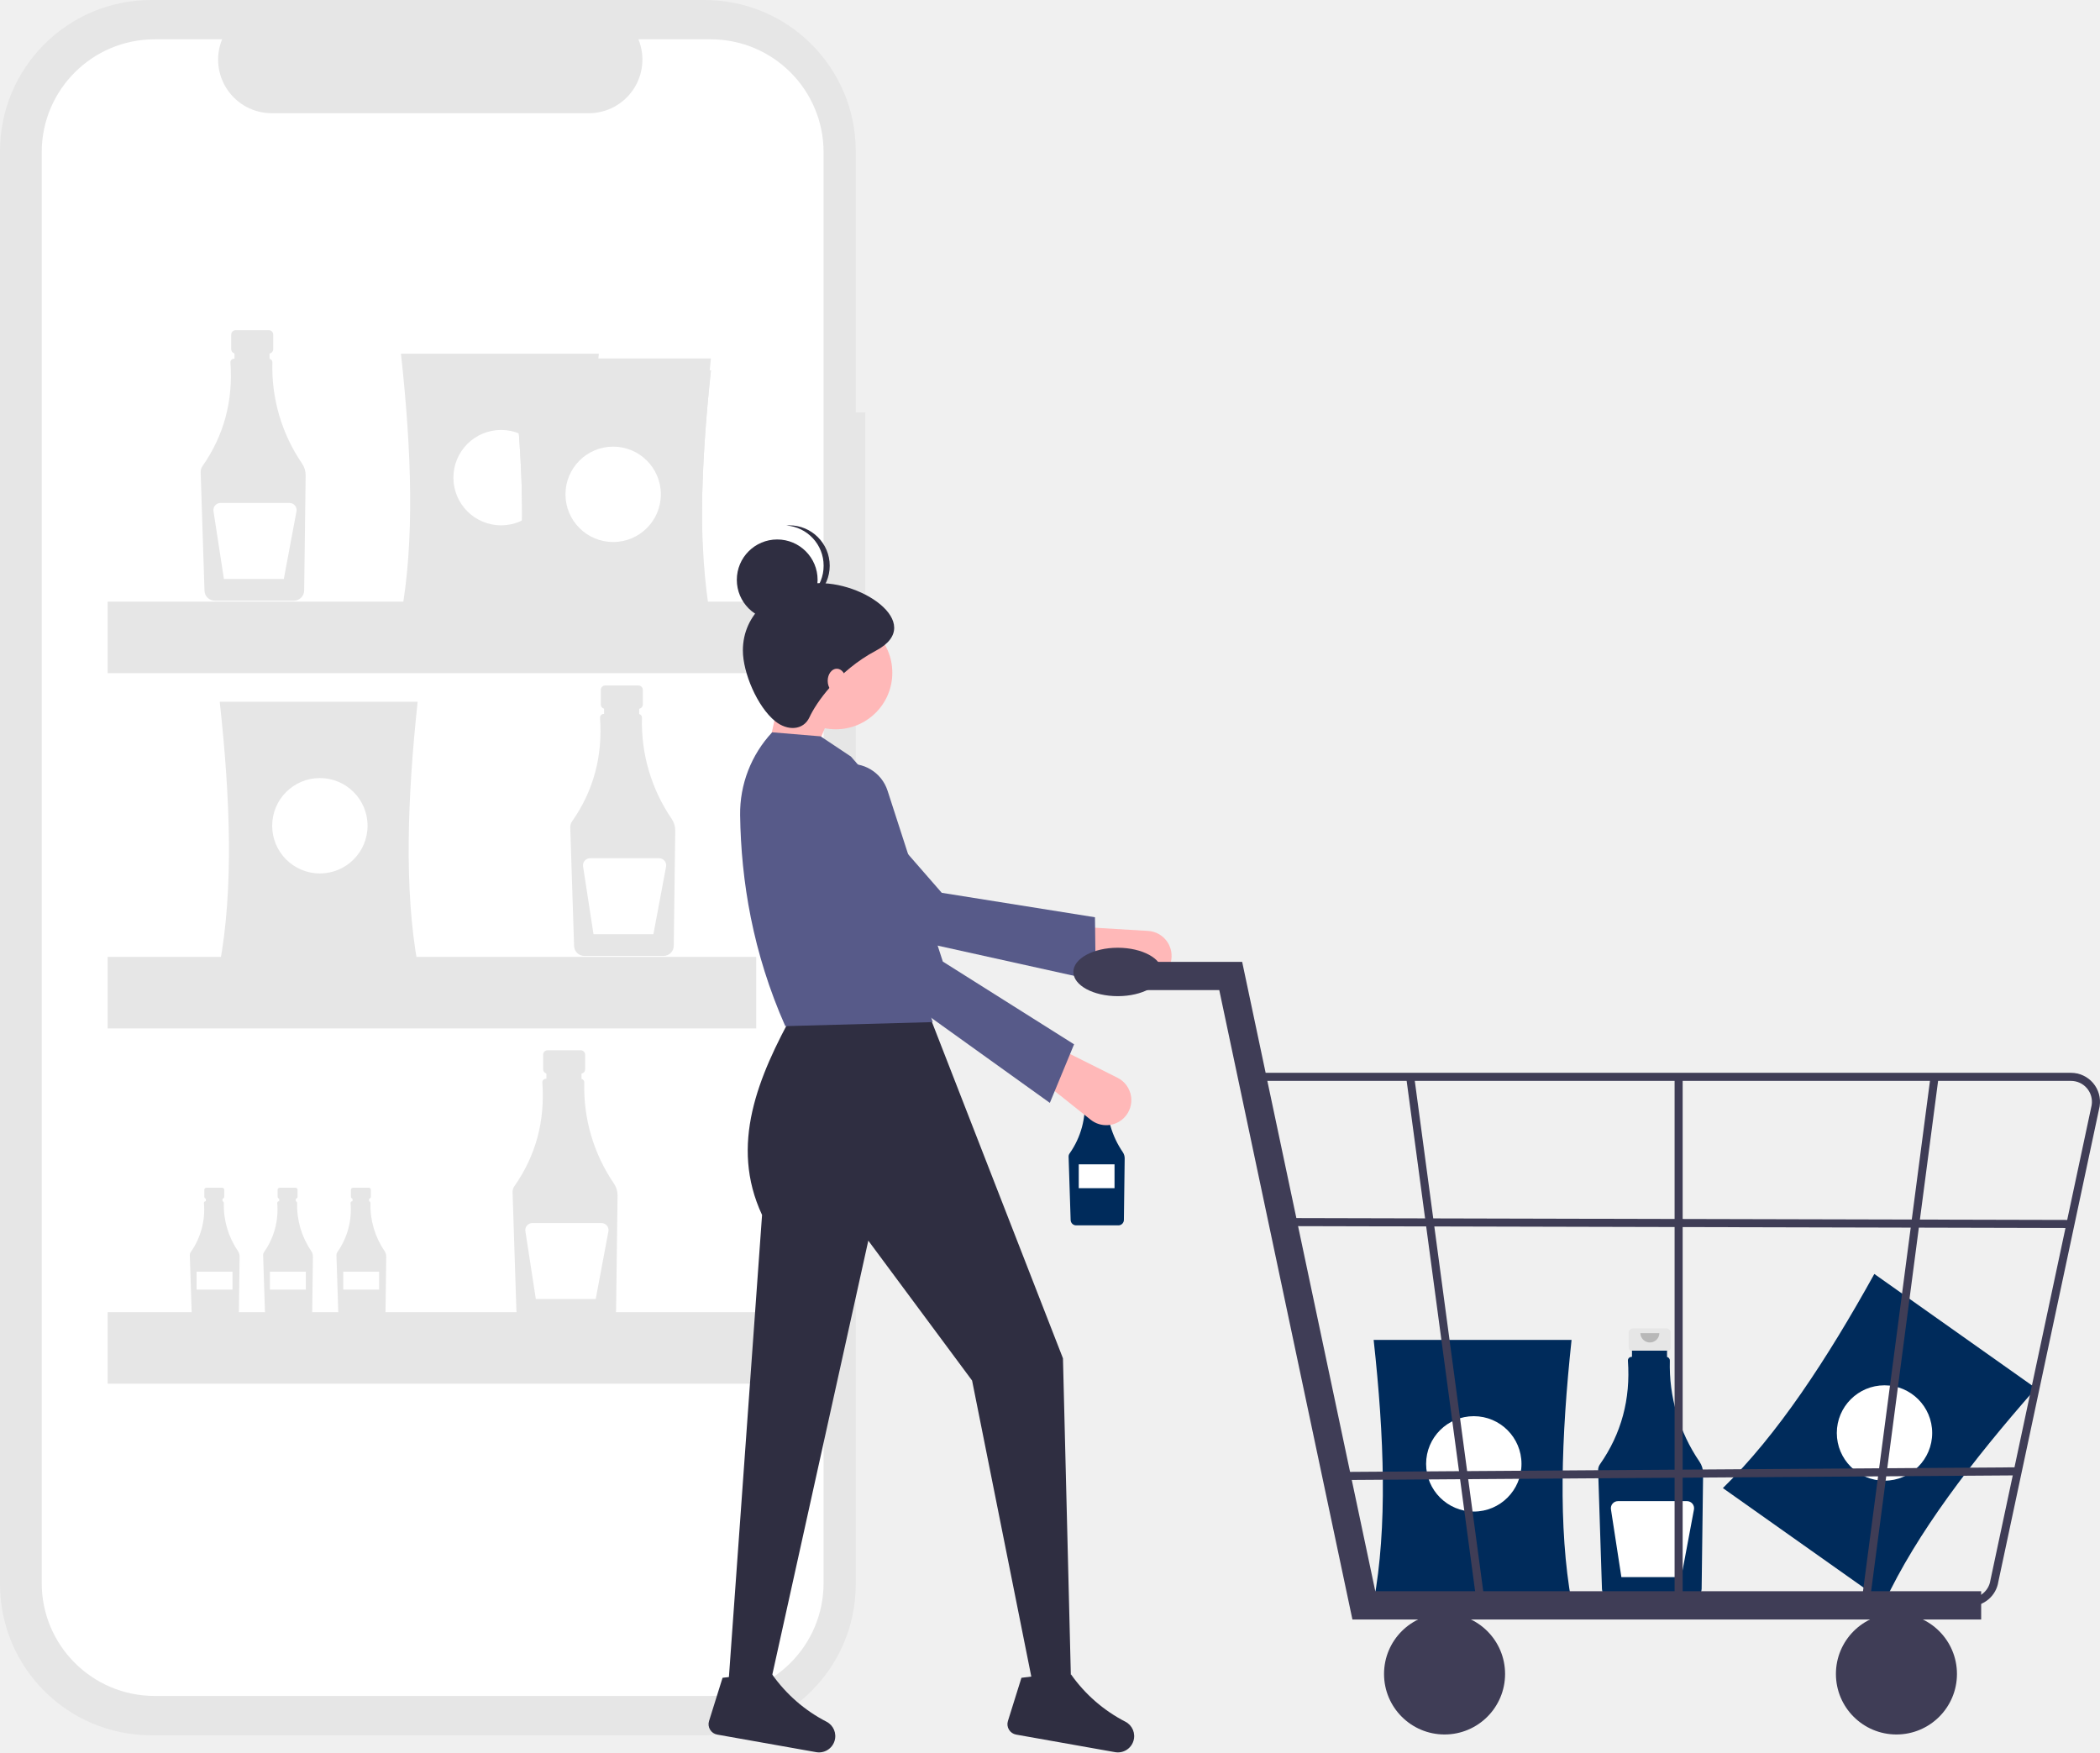
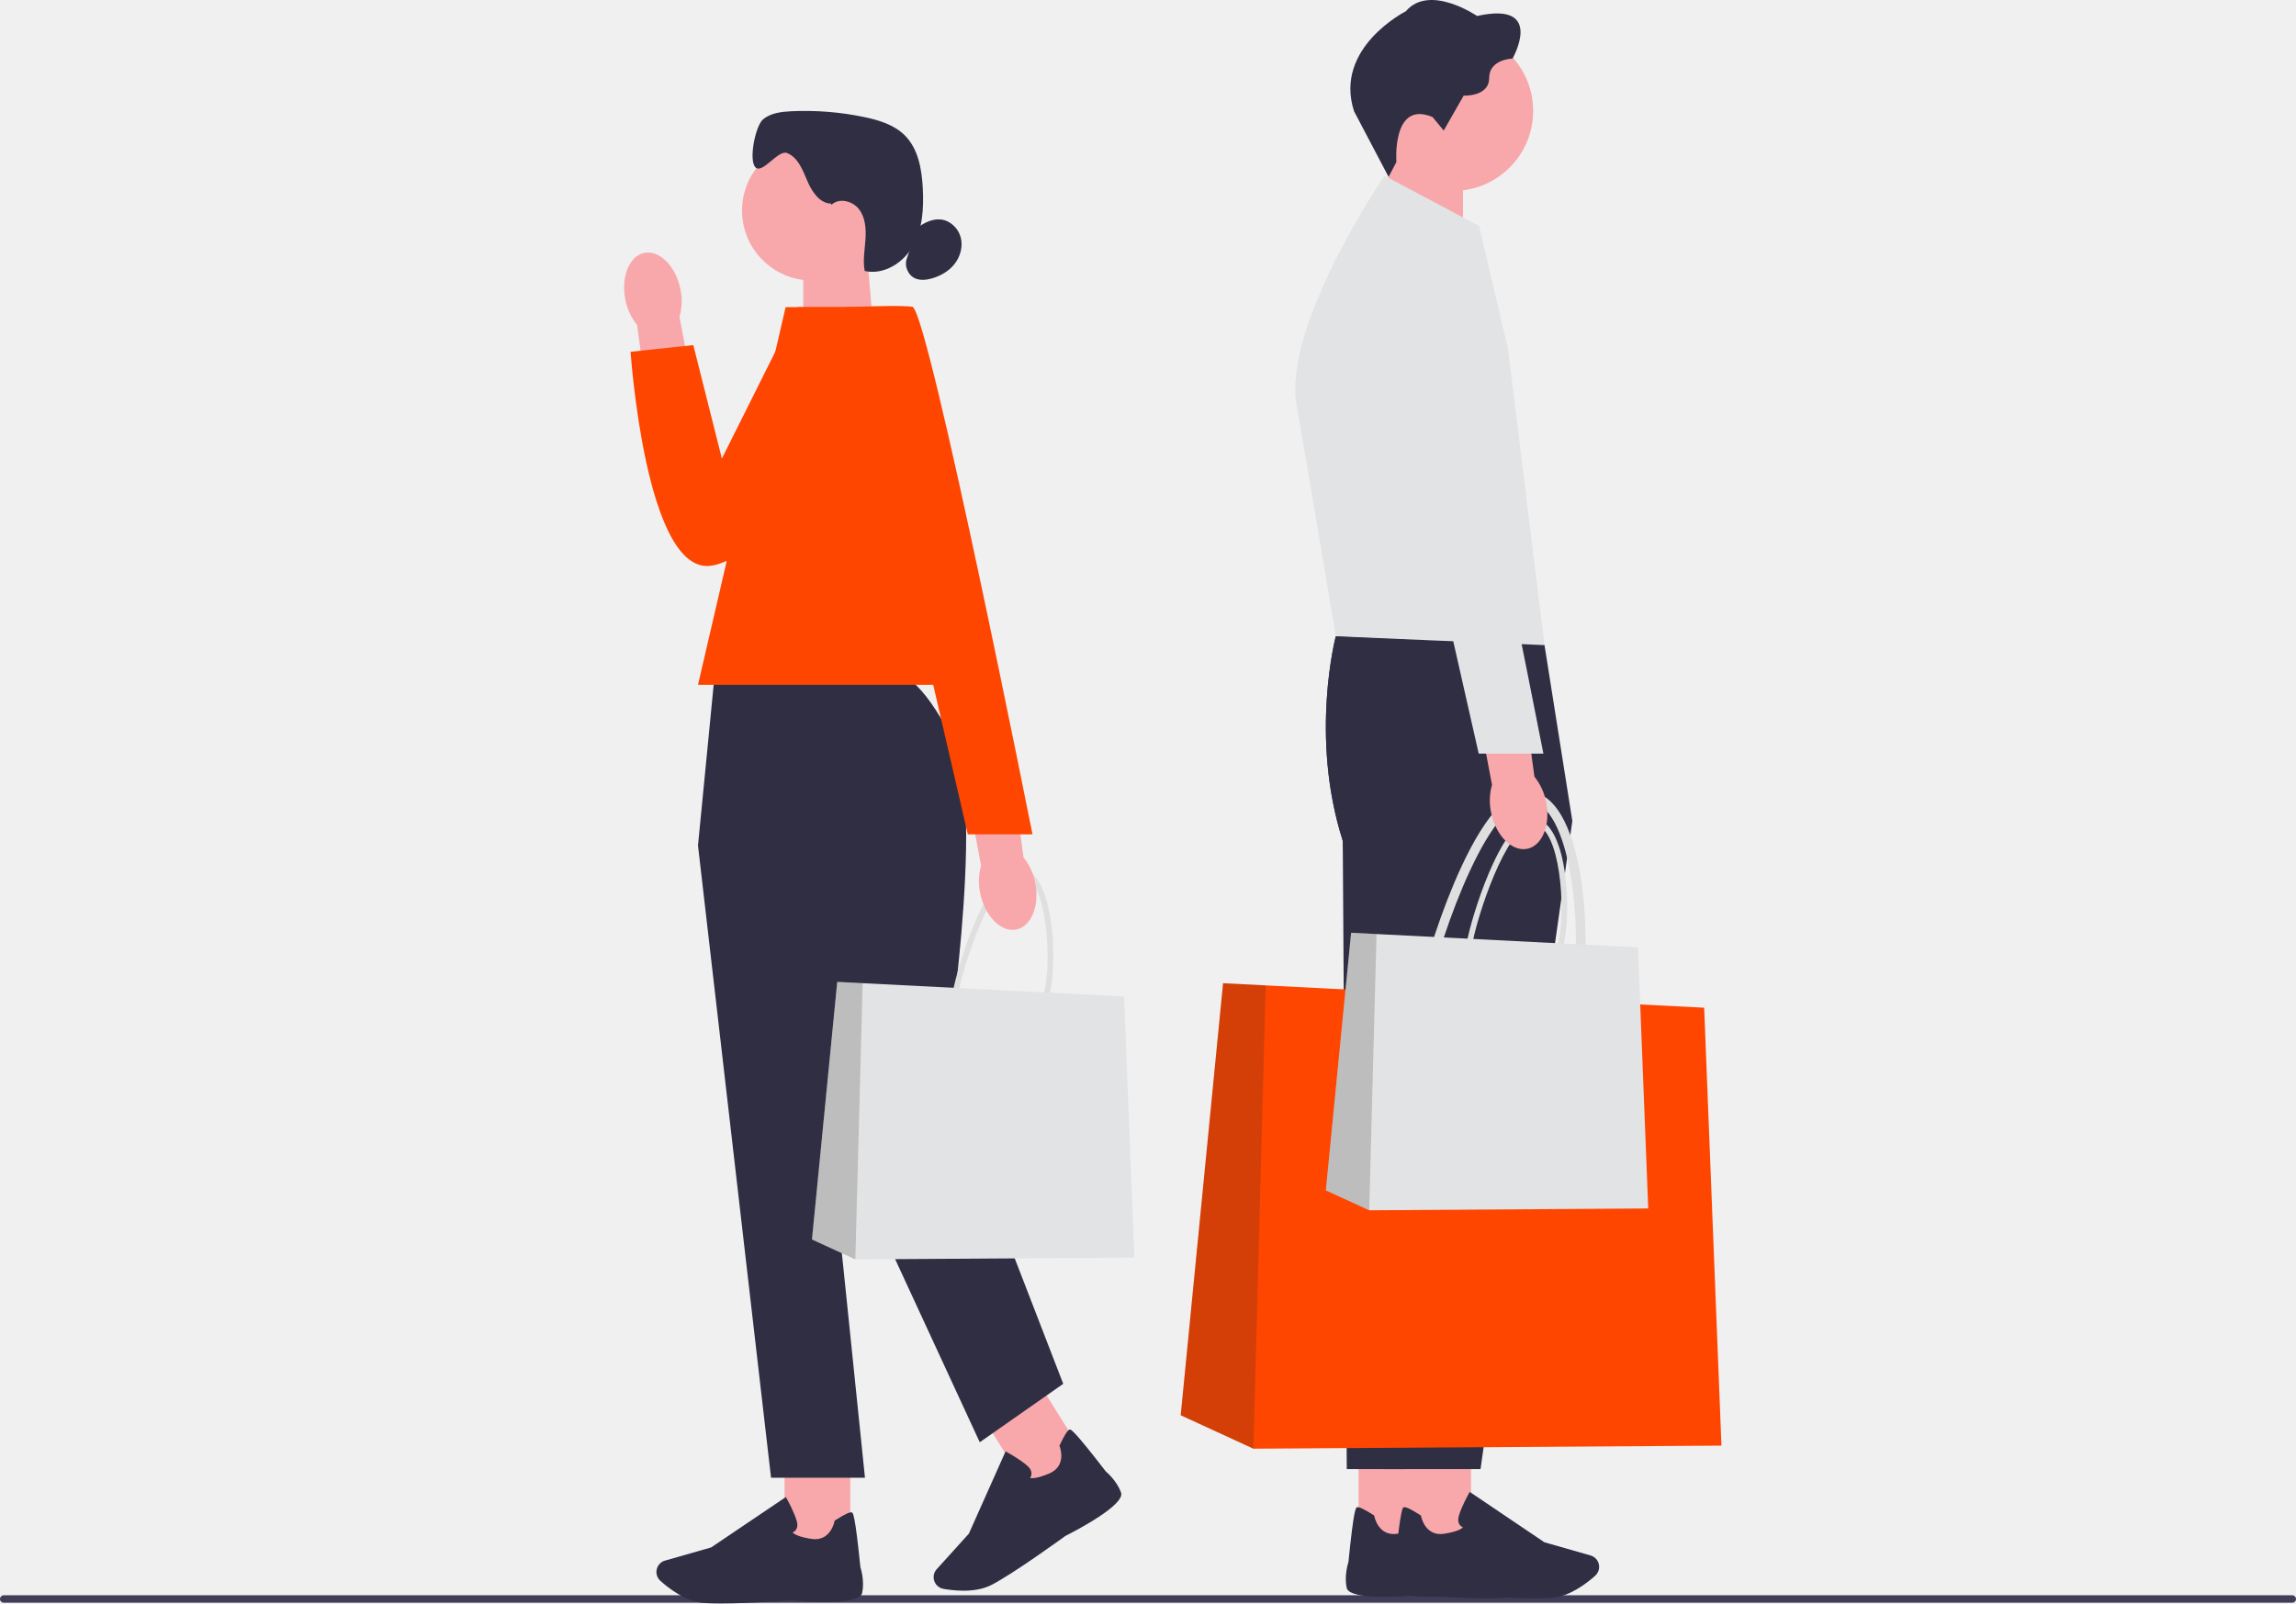
- <svg xmlns="http://www.w3.org/2000/svg" data-name="Layer 1" width="888" height="741.048" viewBox="0 0 888 741.048">
-   <path d="M521.896,253.856H517.864v-110.453a63.927,63.927,0,0,0-63.927-63.927H219.927A63.927,63.927,0,0,0,156,143.403V749.357A63.927,63.927,0,0,0,219.927,813.284H453.937a63.927,63.927,0,0,0,63.927-63.927V332.478h4.032Z" transform="translate(-156 -79.47583)" fill="#e6e6e6" />
-   <path d="M456.516,96.107h-30.546a22.681,22.681,0,0,1-21,31.247H270.91a22.681,22.681,0,0,1-21-31.247h-28.53a47.74,47.74,0,0,0-47.74,47.74V748.912a47.74,47.74,0,0,0,47.74,47.74H456.516a47.74,47.74,0,0,0,47.74-47.74V143.848A47.74,47.74,0,0,0,456.516,96.107Z" transform="translate(-156 -79.47583)" fill="#fff" />
-   <path d="M269.672,219.111H255.633a1.861,1.861,0,0,0-1.861,1.861v6.162a1.861,1.861,0,0,0,1.861,1.861h2.327v9.233h9.386v-9.233h2.327a1.861,1.861,0,0,0,1.861-1.861v-6.162A1.861,1.861,0,0,0,269.672,219.111Z" transform="translate(-156 -79.47583)" fill="#e6e6e6" />
-   <path d="M283.734,275.507a72.178,72.178,0,0,1-12.557-42.794,1.522,1.522,0,0,0-1.188-1.519v-2.663H255.162v2.626h-.204a1.521,1.521,0,0,0-1.519,1.523q0.0.055.004.111,1.752,24.425-11.833,43.808a4.193,4.193,0,0,0-.759,2.541l1.621,50.151a4.341,4.341,0,0,0,4.304,4.19h33.537a4.343,4.343,0,0,0,4.307-4.264l.625-48.693A8.788,8.788,0,0,0,283.734,275.507Z" transform="translate(-156 -79.47583)" fill="#e6e6e6" />
-   <path d="M278.425,292.166H249.234a2.997,2.997,0,0,0-2.962,3.453l4.411,28.673h25.33l5.358-28.577a2.997,2.997,0,0,0-2.946-3.549Z" transform="translate(-156 -79.47583)" fill="#fff" />
-   <path d="M425.957,369.345H411.917a1.861,1.861,0,0,0-1.861,1.861v6.162a1.861,1.861,0,0,0,1.861,1.861h2.327v9.233h9.386V379.23h2.327a1.861,1.861,0,0,0,1.861-1.861v-6.162A1.861,1.861,0,0,0,425.957,369.345Z" transform="translate(-156 -79.47583)" fill="#e6e6e6" />
-   <path d="M440.019,425.742a72.178,72.178,0,0,1-12.557-42.794,1.522,1.522,0,0,0-1.188-1.519V378.767H411.446v2.626h-.204a1.521,1.521,0,0,0-1.519,1.523q0.0.055.004.111,1.752,24.425-11.833,43.808a4.193,4.193,0,0,0-.759,2.541l1.621,50.151a4.341,4.341,0,0,0,4.304,4.19h33.537a4.343,4.343,0,0,0,4.307-4.264l.625-48.693A8.788,8.788,0,0,0,440.019,425.742Z" transform="translate(-156 -79.47583)" fill="#e6e6e6" />
-   <path d="M434.71,442.401H405.518a2.997,2.997,0,0,0-2.962,3.453l4.411,28.673h25.33l5.358-28.577a2.997,2.997,0,0,0-2.946-3.549Z" transform="translate(-156 -79.47583)" fill="#fff" />
-   <path d="M249.935,581.733h-6.659a.883.883,0,0,0-.883.883v2.923a.883.883,0,0,0,.883.883h1.104v4.38h4.452v-4.38H249.935a.883.883,0,0,0,.883-.883v-2.923A.883.883,0,0,0,249.935,581.733Z" transform="translate(-156 -79.47583)" fill="#e6e6e6" />
-   <path d="M256.605,608.484a34.237,34.237,0,0,1-5.956-20.299.722.722,0,0,0-.564-.721v-1.263H243.052v1.245h-.097a.722.722,0,0,0-.721.723q0,.026.002.053a31.246,31.246,0,0,1-5.613,20.78,1.989,1.989,0,0,0-.36,1.205l.769,23.789a2.059,2.059,0,0,0,2.042,1.988h15.908a2.06,2.06,0,0,0,2.043-2.023l.296-23.097A4.168,4.168,0,0,0,256.605,608.484Z" transform="translate(-156 -79.47583)" fill="#e6e6e6" />
-   <rect x="83.137" y="537.753" width="15.179" height="7.59" fill="#fff" />
-   <path d="M280.935,581.733h-6.659a.883.883,0,0,0-.883.883v2.923a.883.883,0,0,0,.883.883h1.104v4.38h4.452v-4.38H280.935a.883.883,0,0,0,.883-.883v-2.923A.883.883,0,0,0,280.935,581.733Z" transform="translate(-156 -79.47583)" fill="#e6e6e6" />
-   <path d="M287.605,608.484a34.237,34.237,0,0,1-5.956-20.299.722.722,0,0,0-.564-.721v-1.263H274.052v1.245h-.097a.722.722,0,0,0-.721.723q0,.026.002.053a31.246,31.246,0,0,1-5.613,20.78,1.989,1.989,0,0,0-.36,1.205l.769,23.789a2.059,2.059,0,0,0,2.042,1.988h15.908a2.06,2.06,0,0,0,2.043-2.023l.296-23.097A4.168,4.168,0,0,0,287.605,608.484Z" transform="translate(-156 -79.47583)" fill="#e6e6e6" />
-   <rect x="114.137" y="537.753" width="15.179" height="7.59" fill="#fff" />
-   <path d="M311.935,581.733h-6.659a.883.883,0,0,0-.883.883v2.923a.883.883,0,0,0,.883.883h1.104v4.38h4.452v-4.38H311.935a.883.883,0,0,0,.883-.883v-2.923A.883.883,0,0,0,311.935,581.733Z" transform="translate(-156 -79.47583)" fill="#e6e6e6" />
-   <path d="M318.605,608.484a34.237,34.237,0,0,1-5.956-20.299.722.722,0,0,0-.564-.721v-1.263H305.052v1.245h-.097a.722.722,0,0,0-.721.723q0,.026.002.053a31.246,31.246,0,0,1-5.613,20.78,1.989,1.989,0,0,0-.36,1.205l.769,23.789a2.059,2.059,0,0,0,2.042,1.988h15.908a2.06,2.06,0,0,0,2.043-2.023l.296-23.097A4.168,4.168,0,0,0,318.605,608.484Z" transform="translate(-156 -79.47583)" fill="#e6e6e6" />
-   <rect x="145.137" y="537.753" width="15.179" height="7.59" fill="#fff" />
-   <path d="M401.567,523.613H387.528a1.861,1.861,0,0,0-1.861,1.861v6.162a1.861,1.861,0,0,0,1.861,1.861h2.327v9.233h9.386v-9.233h2.327a1.861,1.861,0,0,0,1.861-1.861v-6.162A1.861,1.861,0,0,0,401.567,523.613Z" transform="translate(-156 -79.47583)" fill="#e6e6e6" />
-   <path d="M415.629,580.01a72.178,72.178,0,0,1-12.557-42.794,1.522,1.522,0,0,0-1.188-1.519v-2.663H387.057v2.626h-.204a1.521,1.521,0,0,0-1.519,1.523q0.0.055.004.111,1.752,24.425-11.833,43.808a4.193,4.193,0,0,0-.759,2.541l1.621,50.151a4.341,4.341,0,0,0,4.304,4.19h33.537a4.343,4.343,0,0,0,4.307-4.264l.625-48.693A8.788,8.788,0,0,0,415.629,580.01Z" transform="translate(-156 -79.47583)" fill="#e6e6e6" />
-   <path d="M410.32,596.668H381.129a2.997,2.997,0,0,0-2.962,3.453l4.411,28.673h25.33l5.358-28.577a2.997,2.997,0,0,0-2.946-3.549Z" transform="translate(-156 -79.47583)" fill="#fff" />
-   <path d="M409.232,339.938H325.544c5.851-31.633,4.505-69.832,0-110.911h83.688C404.847,270.107,403.536,308.305,409.232,339.938Z" transform="translate(-156 -79.47583)" fill="#e6e6e6" />
-   <circle cx="211.892" cy="201.982" r="20.166" fill="#fff" />
-   <path d="M332.602,487.148H248.914c5.851-31.633,4.505-69.832,0-110.911H332.602C328.217,417.316,326.907,455.515,332.602,487.148Z" transform="translate(-156 -79.47583)" fill="#e6e6e6" />
-   <circle cx="135.262" cy="349.192" r="20.166" fill="#fff" />
-   <path d="M456.621,346.996H372.933c5.851-31.633,4.505-69.832,0-110.911h83.688C452.236,277.165,450.926,315.363,456.621,346.996Z" transform="translate(-156 -79.47583)" fill="#e6e6e6" />
-   <circle cx="259.281" cy="209.04" r="20.166" fill="#fff" />
-   <path d="M456.621,341.955H372.933c5.851-31.633,4.505-69.832,0-110.911h83.688C452.236,272.123,450.926,310.322,456.621,341.955Z" transform="translate(-156 -79.47583)" fill="#e6e6e6" />
-   <circle cx="259.281" cy="203.998" r="20.166" fill="#fff" />
-   <path d="M456.621,346.996H372.933c5.851-31.633,4.505-69.832,0-110.911h83.688C452.236,277.165,450.926,315.363,456.621,346.996Z" transform="translate(-156 -79.47583)" fill="#e6e6e6" />
-   <circle cx="259.281" cy="209.04" r="20.166" fill="#fff" />
-   <rect x="45.525" y="254.413" width="274.254" height="30.249" fill="#e6e6e6" />
-   <rect x="45.525" y="404.647" width="274.254" height="30.249" fill="#e6e6e6" />
-   <rect x="45.525" y="554.882" width="274.254" height="30.249" fill="#e6e6e6" />
-   <path d="M952.855,757.075l-68.325-48.326c23.044-22.448,44.002-54.411,64.046-90.551l68.325,48.326C989.599,697.53,966.471,727.96,952.855,757.075Z" transform="translate(-156 -79.47583)" fill="#002b5b" />
-   <circle cx="796.873" cy="605.982" r="20.166" fill="#fff" />
-   <path d="M623.262,536.554h-7.5a.994.994,0,0,0-.994.994v3.292a.994.994,0,0,0,.994.994h1.243v4.932h5.014v-4.932h1.243a.994.994,0,0,0,.994-.994v-3.292A.994.994,0,0,0,623.262,536.554Z" transform="translate(-156 -79.47583)" fill="#e6e6e6" />
-   <path d="M630.774,566.682a38.558,38.558,0,0,1-6.708-22.861.813.813,0,0,0-.635-.812v-1.422h-7.921v1.403h-.109a.813.813,0,0,0-.812.814q0,.03.002.059a35.189,35.189,0,0,1-6.322,23.403,2.24,2.24,0,0,0-.405,1.357l.866,26.792a2.319,2.319,0,0,0,2.299,2.238h17.916a2.32,2.32,0,0,0,2.301-2.278l.334-26.012A4.695,4.695,0,0,0,630.774,566.682Z" transform="translate(-156 -79.47583)" fill="#002b5b" />
-   <path d="M621.699,537.627a2.145,2.145,0,0,1-4.291,0" transform="translate(-156 -79.47583)" opacity="0.2" style="isolation:isolate" />
-   <rect x="456.161" y="492.368" width="15.124" height="10.083" fill="#fff" />
-   <path d="M860.602,641.218H846.563a1.861,1.861,0,0,0-1.861,1.861v6.162a1.861,1.861,0,0,0,1.861,1.861h2.327v9.233h9.386v-9.233h2.327a1.861,1.861,0,0,0,1.861-1.861V643.079A1.861,1.861,0,0,0,860.602,641.218Z" transform="translate(-156 -79.47583)" fill="#e6e6e6" />
-   <path d="M874.664,697.615a72.178,72.178,0,0,1-12.557-42.794,1.522,1.522,0,0,0-1.188-1.519v-2.663H846.092v2.626h-.204a1.521,1.521,0,0,0-1.519,1.523q0.0.055.004.111,1.752,24.425-11.833,43.808a4.193,4.193,0,0,0-.759,2.541l1.621,50.151a4.341,4.341,0,0,0,4.304,4.19h33.537a4.343,4.343,0,0,0,4.307-4.264l.625-48.693A8.788,8.788,0,0,0,874.664,697.615Z" transform="translate(-156 -79.47583)" fill="#002b5b" />
-   <path d="M857.676,643.226a4.016,4.016,0,0,1-8.031,0" transform="translate(-156 -79.47583)" opacity="0.2" style="isolation:isolate" />
-   <path d="M869.355,714.273H840.164a2.997,2.997,0,0,0-2.962,3.453l4.411,28.673h25.33l5.358-28.577a2.997,2.997,0,0,0-2.946-3.549Z" transform="translate(-156 -79.47583)" fill="#fff" />
-   <path d="M820.546,756.996H736.858c5.851-31.633,4.505-69.832,0-110.911H820.546C816.161,687.164,814.851,725.362,820.546,756.996Z" transform="translate(-156 -79.47583)" fill="#002b5b" />
-   <circle cx="623.206" cy="619.039" r="20.166" fill="#fff" />
-   <polygon points="322.243 328.466 341.03 326.758 352.986 297.724 331.637 285.768 322.243 328.466" fill="#ffb8b8" />
-   <path d="M650.66,487.65v0a10.593,10.593,0,0,0-9.202-14.517l-29.17-1.739-4.295,14.282,30.029,8.247A10.593,10.593,0,0,0,650.66,487.65Z" transform="translate(-156 -79.47583)" fill="#ffb8b8" />
-   <path d="M619.339,494.163l-.321-26.8-64.793-10.339L504.31,399.777a16.338,16.338,0,0,0-21.294-2.912l0,0a16.338,16.338,0,0,0-2.846,24.922l41.18,50.678Z" transform="translate(-156 -79.47583)" fill="#575a89" />
-   <path d="M463.726,795.643h17.079L523.168,604.109l43.887,59.169,25.619,128.095h16.225l-3.416-137.488-57.216-146.882H491.906c-15.402,27.874-27.485,56.608-13.663,86.251Z" transform="translate(-156 -79.47583)" fill="#2f2e41" />
-   <path d="M582.204,807.276a4.457,4.457,0,0,0,3.476,5.718l41.793,7.417a6.876,6.876,0,0,0,7.801-4.713h0a6.834,6.834,0,0,0-3.342-8.126,63.902,63.902,0,0,1-23.048-20.038c-4.593,4.277-9.727,3.875-15.179.723l-5.782.723Z" transform="translate(-156 -79.47583)" fill="#2f2e41" />
-   <path d="M455.818,807.276a4.457,4.457,0,0,0,3.476,5.718l41.793,7.417a6.876,6.876,0,0,0,7.801-4.713h0a6.834,6.834,0,0,0-3.342-8.126,63.902,63.902,0,0,1-23.048-20.038c-4.593,4.277-9.727,3.875-15.179.723l-5.782.723Z" transform="translate(-156 -79.47583)" fill="#2f2e41" />
-   <circle cx="353.413" cy="284.487" r="23.911" fill="#ffb8b8" />
-   <path d="M488.064,513.407,550.403,511.699l-18.308-57.62c11.377-18.239-.073-36.46-16.278-54.677l-12.809-8.54-20.495-1.708h0a50.314,50.314,0,0,0-13.549,35.05C469.369,452.032,474.297,482.324,488.064,513.407Z" transform="translate(-156 -79.47583)" fill="#575a89" />
-   <path d="M631.291,552.192h0a10.593,10.593,0,0,0-2.749-16.966L602.409,522.151l-9.567,11.441,24.363,19.395A10.593,10.593,0,0,0,631.291,552.192Z" transform="translate(-156 -79.47583)" fill="#ffb8b8" />
-   <path d="M599.933,545.858l10.248-24.765-55.502-34.994-23.37-72.268a16.338,16.338,0,0,0-18.432-11.054h0a16.338,16.338,0,0,0-12.421,21.793l17.923,62.791Z" transform="translate(-156 -79.47583)" fill="#575a89" />
-   <path d="M470.13,354.569c0,9.304,6.042,23.712,13.663,29.889,5.128,4.156,11.905,3.981,14.517-1.708,2.68-5.836,11.919-19.552,28.181-28.181,21.678-11.503-7.688-31.182-28.181-28.181C482.911,328.643,470.13,339.005,470.13,354.569Z" transform="translate(-156 -79.47583)" fill="#2f2e41" />
-   <circle cx="328.648" cy="245.205" r="17.079" fill="#2f2e41" />
-   <path d="M504.289,318.703a17.069,17.069,0,0,0-15.798-17.015c.424-.032.849-.065,1.281-.065a17.079,17.079,0,0,1,0,34.159c-.432,0-.857-.033-1.281-.065A17.069,17.069,0,0,0,504.289,318.703Z" transform="translate(-156 -79.47583)" fill="#2f2e41" />
-   <ellipse cx="353.84" cy="287.903" rx="3.843" ry="5.124" fill="#ffb8b8" />
-   <polygon points="837.751 684.845 571.879 684.845 515.578 418.694 467.529 418.694 467.529 406.752 525.258 406.752 581.559 672.902 837.751 672.902 837.751 684.845" fill="#3f3d56" />
-   <circle cx="610.841" cy="707.877" r="25.591" fill="#3f3d56" />
-   <circle cx="801.923" cy="707.877" r="25.591" fill="#3f3d56" />
-   <path d="M988.903,758.697H730.225L684.584,533.145h347.151a12.265,12.265,0,0,1,12.116,14.167l-42.833,201.025A12.204,12.204,0,0,1,988.903,758.697Zm-255.869-3.412H988.903a8.806,8.806,0,0,0,8.742-7.477l42.833-201.025a8.85,8.85,0,0,0-8.744-10.225H688.726Z" transform="translate(-156 -79.47583)" fill="#3f3d56" />
-   <polygon points="624.513 678.499 594.623 455.653 597.989 455.097 627.879 677.943 624.513 678.499" fill="#3f3d56" />
-   <polygon points="790.712 676.788 787.343 676.242 816.36 455.102 819.729 455.648 790.712 676.788" fill="#3f3d56" />
-   <rect x="708.115" y="455.375" width="3.412" height="222.846" fill="#3f3d56" />
-   <rect x="865.451" y="431.522" width="3.412" height="330.296" transform="translate(112.3889 1382.904) rotate(-89.86127)" fill="#3f3d56" />
-   <rect x="718.838" y="700.962" width="290.178" height="3.412" transform="translate(-160.7831 -73.5538) rotate(-0.39166)" fill="#3f3d56" />
-   <ellipse cx="472.648" cy="411.017" rx="18.767" ry="10.237" fill="#3f3d56" />
+ <svg xmlns="http://www.w3.org/2000/svg" width="731.67" height="511.116" viewBox="0 0 731.67 511.116">
+   <path d="m0,509.696c0,.66.53,1.19,1.19,1.19h729.29c.66,0,1.19-.53,1.19-1.19s-.53-1.19-1.19-1.19H1.19c-.66,0-1.19.53-1.19,1.19Z" fill="#3f3d58" />
+   <polygon points="440.61 79.116 466.22 87.536 466.22 50.666 442.98 50.666 440.61 79.116" fill="#f8a8ab" />
+   <circle cx="463.05" cy="35.346" r="25.52" fill="#f8a8ab" />
+   <path d="m456.55,37.346l3.52,4.27,6.36-11.14s8.12.42,8.12-5.61,7.45-6.2,7.45-6.2c0,0,10.55-18.42-11.3-13.57,0,0-15.16-10.38-22.69-1.51,0,0-23.11,11.64-16.5,31.9l10.99,20.89,2.49-4.73s-1.51-19.85,11.56-14.32l0.0.02Z" fill="#2f2e43" />
+   <rect x="432.93" y="461.776" width="20.94" height="29.71" fill="#f8a8ab" />
+   <path d="m451.55,508.506c-3.58.32-21.5,1.74-22.4-2.37-.82-3.77.39-7.71.56-8.25,1.72-17.14,2.36-17.33,2.75-17.44.61-.18,2.39.67,5.28,2.53l.18.12.04.21c.05.27,1.33,6.56,7.4,5.59,4.16-.66,5.51-1.58,5.94-2.03-.35-.16-.79-.44-1.1-.92-.45-.7-.53-1.6-.23-2.68.78-2.85,3.12-7.06,3.22-7.23l.27-.48,23.8,16.06,14.7,4.2c1.11.32,2,1.11,2.45,2.17h0c.62,1.48.24,3.2-.96,4.28-2.67,2.4-7.97,6.51-13.54,7.02-1.48.14-3.44.19-5.64.19-9.19,0-22.61-.95-22.71-.97l-.01 0Z" fill="#2f2e43" />
+   <path d="m480.61,205.636l-54.93-2.81s-8.42,31.92,2.22,65.18l1.28,200.29h31.04l29.26-206.61-8.87-56.05-0.0 0Z" fill="#2f2e43" />
+   <path d="m471.35,72.026l-30.15-16s-32.49,47.48-28,73.2c4.5,25.72,12.48,73.6,12.48,73.6l66.51,2.81-11.61-94.29-9.23-39.32h-0Z" fill="#e2e3e4" />
+   <rect x="447.83" y="461.776" width="20.94" height="29.71" fill="#f8a8ab" />
+   <path d="m466.45,508.506c-3.58.32-21.5,1.74-22.4-2.37-.82-3.77.39-7.71.56-8.25,1.72-17.14,2.36-17.33,2.75-17.44.61-.18,2.39.67,5.28,2.53l.18.12.04.21c.05.27,1.33,6.56,7.4,5.59,4.16-.66,5.51-1.58,5.94-2.03-.35-.16-.79-.44-1.1-.92-.45-.7-.53-1.6-.23-2.68.78-2.85,3.12-7.06,3.22-7.23l.27-.48,23.8,16.06,14.7,4.2c1.11.32,2,1.11,2.45,2.17h0c.62,1.48.24,3.2-.96,4.28-2.67,2.4-7.97,6.51-13.54,7.02-1.48.14-3.44.19-5.64.19-9.19,0-22.61-.95-22.71-.97l-.01 0Z" fill="#2f2e43" />
+   <path d="m492.19,205.636l-66.51-2.81s-8.42,31.92,2.22,65.18l12.86,200.29h31.04l29.26-206.61-8.87-56.05v0Z" fill="#2f2e43" />
+   <path d="m485.25,336.456c-4.65,0-9.72-1.14-14.73-2.26-3.71-.83-6.98-1.04-9.6-1.2-3.98-.25-7.13-.45-8.88-2.78-1.73-2.3-1.73-6.21,0-13.92,2.3-10.24,7.42-26.6,13.68-40.06,8.09-17.36,15.86-25.35,23.11-23.72,9.71,2.18,13.58,18.39,15.03,27.85,2.02,13.21,1.84,28.91-.44,39.07h0c-3.02,13.45-9.95,17.01-18.18,17.01l.01.01Zm1.77-81.13c-5.33,0-11.87,7.78-18.57,22.18-6.17,13.25-11.21,29.36-13.48,39.45-1.45,6.48-1.61,10.01-.53,11.46.92,1.22,3.33,1.38,6.66,1.58,2.73.17,6.13.38,10.07,1.27,15.66,3.51,25.45,4.79,29.32-12.48,4.15-18.5.99-60.35-12.32-63.34-.38-.09-.77-.13-1.16-.13l.01.01Z" fill="#dfdfe0" />
+   <polygon points="548.58 460.806 399.43 461.786 376.26 451.126 389.76 313.416 403.34 314.106 543.07 321.216 548.58 460.806" fill="#ff4601" />
+   <polygon points="399.43 461.786 376.26 451.126 389.76 313.416 403.34 314.106 399.43 461.786" fill="#272223" isolation="isolate" opacity=".2" />
+   <path d="m487.5,311.056c-2.77,0-5.8-.68-8.78-1.35-2.21-.5-4.16-.62-5.73-.72-2.37-.15-4.25-.27-5.29-1.66-1.03-1.37-1.03-3.7,0-8.3,1.37-6.11,4.42-15.86,8.16-23.88,4.82-10.35,9.46-15.11,13.78-14.14,5.79,1.3,8.1,10.96,8.96,16.61,1.2,7.88,1.1,17.24-.26,23.29h0c-1.8,8.02-5.93,10.14-10.84,10.14l0.0.01Zm1.06-48.37c-3.18,0-7.08,4.64-11.07,13.23-3.68,7.9-6.69,17.5-8.03,23.52-.87,3.86-.96,5.97-.31,6.83.55.73,1.98.82,3.97.94,1.63.1,3.65.23,6,.76,9.33,2.09,15.17,2.85,17.48-7.44,2.47-11.03.59-35.98-7.34-37.76-.23-.05-.46-.08-.69-.08h-.01Z" fill="#dfdfe0" />
+   <polygon points="525.25 385.206 436.33 385.786 422.51 379.436 430.56 297.326 438.66 297.736 521.97 301.976 525.25 385.206" fill="#e2e3e4" />
+   <polygon points="436.33 385.786 422.51 379.436 430.56 297.326 438.66 297.736 436.33 385.786" fill="#272223" isolation="isolate" opacity=".2" />
+   <path id="uuid-2d2c280e-4908-4ffb-baf5-3f13ad86c3e1-672" d="m492.7,255.636c1.49,7.32-1.24,14.01-6.08,14.94s-9.97-4.26-11.45-11.58c-.63-2.92-.53-5.94.29-8.82l-5.89-31.11,15.22-2.41,4.19,30.92c1.89,2.36,3.16,5.12,3.72,8.06h0Z" fill="#f8a8ab" />
+   <path d="m433,71.446s22.26-2.82,24.92,3.83,33.92,164.94,33.92,164.94h-20.62l-38.22-168.77h-0Z" fill="#e2e3e4" />
+   <polygon points="278.34 105.326 255.98 112.676 255.98 80.496 276.27 80.496 278.34 105.326" fill="#f8a8ab" />
+   <circle cx="258.75" cy="67.126" r="22.28" fill="#f8a8ab" />
+   <path d="m264.87,64.916c-3.73-.11-6.18-3.88-7.63-7.32s-2.94-7.39-6.4-8.81c-2.83-1.16-7.82,6.69-10.05,4.6-2.33-2.18-.06-13.37,2.41-15.38s5.85-2.4,9.03-2.55c7.76-.36,15.57.27,23.18,1.86,4.71.98,9.55,2.46,12.95,5.86,4.3,4.32,5.4,10.83,5.71,16.92.32,6.23-.04,12.75-3.07,18.2-3.03,5.45-9.37,9.47-15.45,8.08-.61-3.3.01-6.69.25-10.05.23-3.35-.01-6.97-2.06-9.64s-6.42-3.73-8.8-1.36" fill="#2f2e43" />
+   <path d="m292.28,72.636c2.23-1.63,4.9-3,7.64-2.66,2.96.36,5.47,2.8,6.23,5.69s-.09,6.07-1.93,8.43c-1.83,2.36-4.56,3.92-7.44,4.7-1.67.45-3.5.64-5.09-.04-2.34-1.01-3.61-4-2.69-6.38" fill="#2f2e43" />
+   <rect x="250.02" y="463.426" width="20.94" height="29.71" fill="#f8a8ab" />
+   <path d="m229.62,511.116c-2.2,0-4.16-.05-5.64-.19-5.56-.51-10.87-4.62-13.54-7.02-1.2-1.08-1.58-2.8-.96-4.28h0c.45-1.06,1.34-1.86,2.45-2.17l14.7-4.2,23.8-16.06.27.48c.1.18,2.44,4.39,3.22,7.23.3,1.08.22,1.98-.23,2.68-.31.48-.75.76-1.1.92.43.45,1.78,1.37,5.94,2.03,6.07.96,7.35-5.33,7.4-5.59l.04-.21.18-.12c2.89-1.86,4.67-2.71,5.28-2.53.38.11,1.02.31,2.75,17.44.17.54,1.38,4.48.56,8.25-.89,4.1-18.81,2.69-22.4,2.37-.1.01-13.52.97-22.71.97l-.01-0Z" fill="#2f2e43" />
+   <rect x="319.088" y="443.363" width="20.94" height="29.71" transform="translate(-192.5546 243.8106) rotate(-31.95)" fill="#f8a8ab" />
+   <path d="m306.98,507.046c-2.46,0-4.72-.3-6.33-.58-1.58-.28-2.82-1.54-3.08-3.12h0c-.18-1.14.15-2.29.93-3.14l10.25-11.34,11.7-26.22.48.26c.18.1,4.39,2.43,6.56,4.43.83.76,1.24,1.57,1.22,2.4-.01.58-.23,1.04-.45,1.37.6.16,2.23.22,6.11-1.42,5.66-2.39,3.42-8.41,3.32-8.66l-.08-.2.09-.19c1.47-3.11,2.52-4.77,3.14-4.94.39-.11,1.03-.28,11.56,13.35.43.36,3.54,3.07,4.84,6.7,1.41,3.95-14.54,12.24-17.75,13.86-.1.08-16.79,12.21-23.65,15.66-2.72,1.37-5.94,1.79-8.87,1.79l.01-.01Z" fill="#2f2e43" />
+   <path d="m286.38,214.976h-58.63l-5.32,54.54,23.28,201.52h29.93l-11.97-116.39,48.55,105.08,26.6-18.62-37.91-98.1s13.54-85.46,2.9-106.75-17.43-21.28-17.43-21.28l0-0Z" fill="#2f2e43" />
+   <polygon points="315.54 218.296 222.43 218.296 250.36 97.916 290.93 97.916 315.54 218.296" fill="#ff4601" />
+   <path id="uuid-cf48ccb0-01b2-4d13-8a95-29595d168237-673" d="m199.3,95.546c-1.49-7.32,1.24-14.01,6.08-14.94s9.97,4.26,11.45,11.58c.63,2.92.53,5.94-.29,8.82l5.89,31.11-15.22,2.41-4.19-30.92c-1.89-2.36-3.16-5.12-3.72-8.06h0Z" fill="#f8a8ab" />
+   <path d="m289.94,97.916h-35.78l-24.12,48.24-9.1-36.15-19.99,2.12s4.73,70.63,25.4,68.24c20.67-2.39,68.88-66.02,63.58-82.46l.01.01Z" fill="#ff4601" />
+   <path d="m323.73,326.726c-2.77,0-5.8-.68-8.78-1.35-2.21-.5-4.16-.62-5.73-.72-2.37-.15-4.25-.27-5.29-1.66-1.03-1.37-1.03-3.7,0-8.3,1.37-6.11,4.42-15.86,8.16-23.88,4.82-10.35,9.46-15.11,13.78-14.14,5.79,1.3,8.1,10.96,8.96,16.61,1.2,7.88,1.1,17.24-.26,23.29h0c-1.8,8.02-5.93,10.14-10.84,10.14l0.0.01Zm1.06-48.37c-3.18,0-7.08,4.64-11.07,13.23-3.68,7.9-6.69,17.5-8.03,23.52-.87,3.86-.96,5.97-.31,6.83.55.73,1.98.82,3.97.94,1.63.1,3.65.23,6,.76,9.33,2.09,15.17,2.85,17.48-7.44,2.47-11.03.59-35.98-7.34-37.76-.23-.05-.46-.08-.69-.08h-.01Z" fill="#dfdfe0" />
+   <polygon points="361.49 400.866 272.57 401.446 258.75 395.096 266.8 312.986 274.9 313.396 358.21 317.636 361.49 400.866" fill="#e2e3e4" />
+   <polygon points="272.57 401.446 258.75 395.096 266.8 312.986 274.9 313.396 272.57 401.446" fill="#272223" isolation="isolate" opacity=".2" />
+   <path id="uuid-716933f9-4240-4e35-a02b-a709ca9af65f-674" d="m329.89,281.366c1.49,7.32-1.24,14.01-6.08,14.94s-9.97-4.26-11.45-11.58c-.63-2.92-.53-5.94.29-8.82l-5.89-31.11,15.22-2.41,4.19,30.92c1.89,2.36,3.16,5.12,3.72,8.06h0Z" fill="#f8a8ab" />
+   <path d="m269.54,97.916s20.33-.86,21.39,0c5.55,4.53,38.1,168.04,38.1,168.04h-20.62l-38.87-168.04v-0Z" fill="#ff4601" />
</svg>
